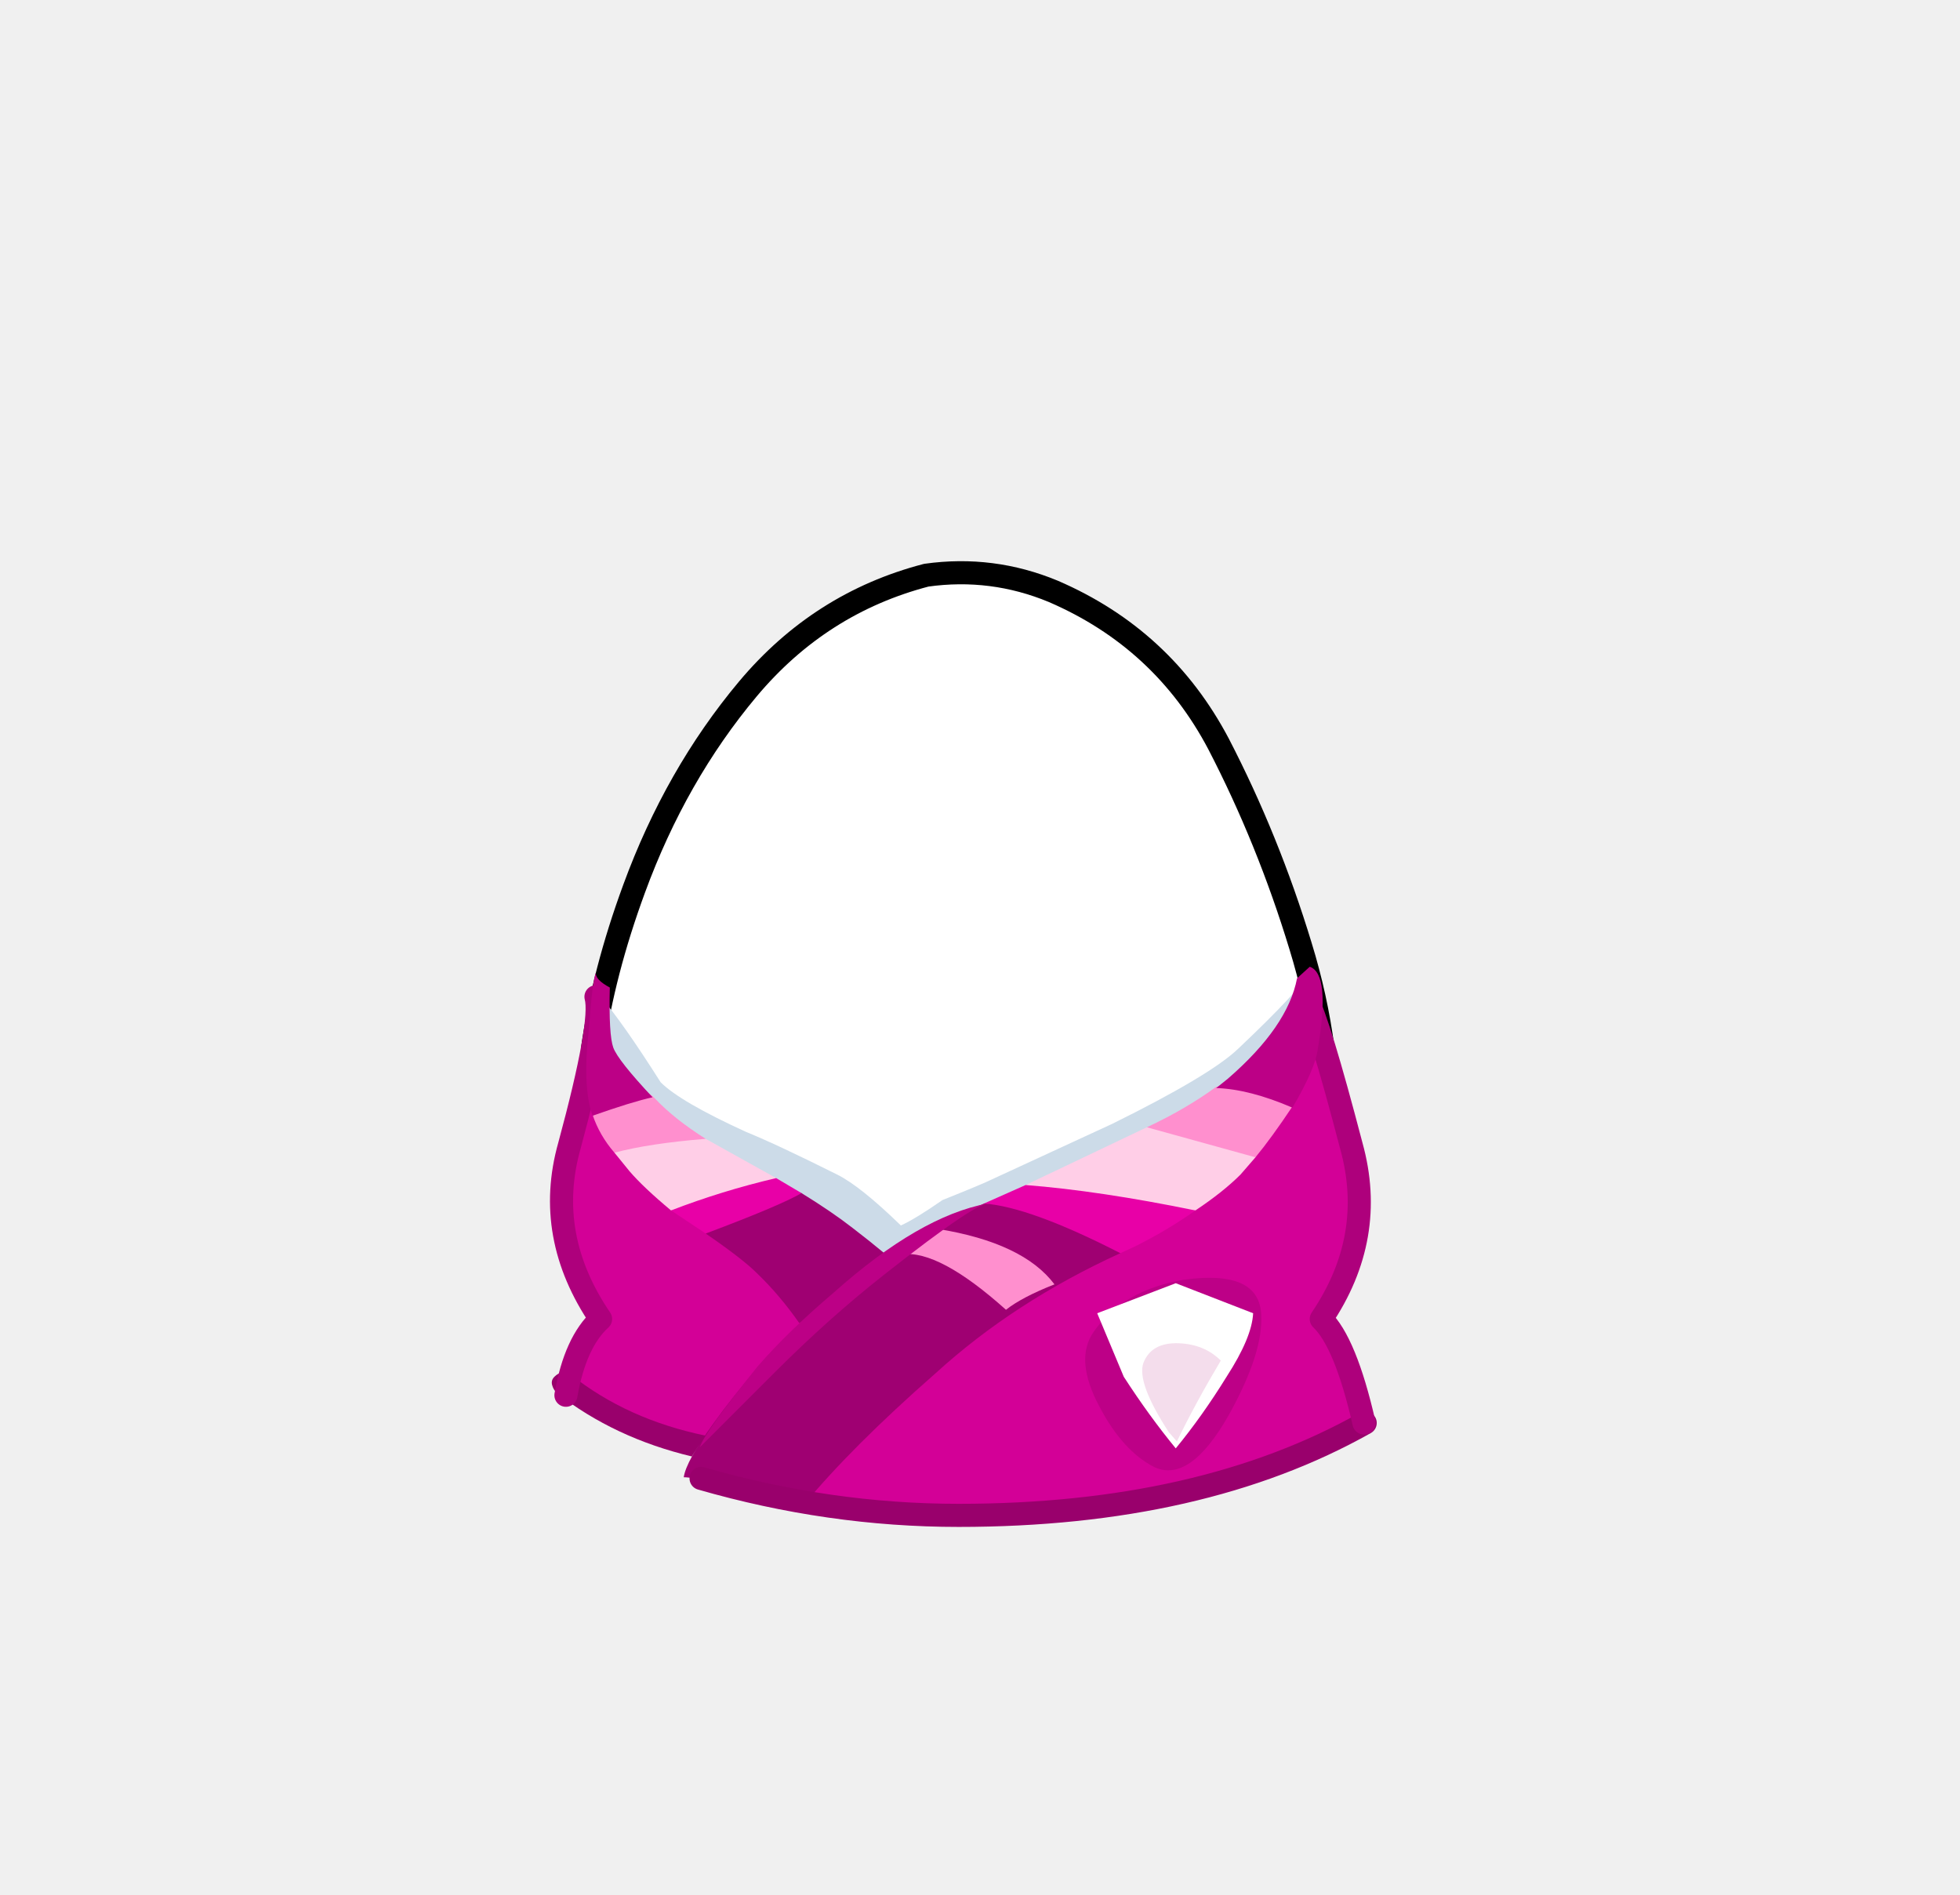
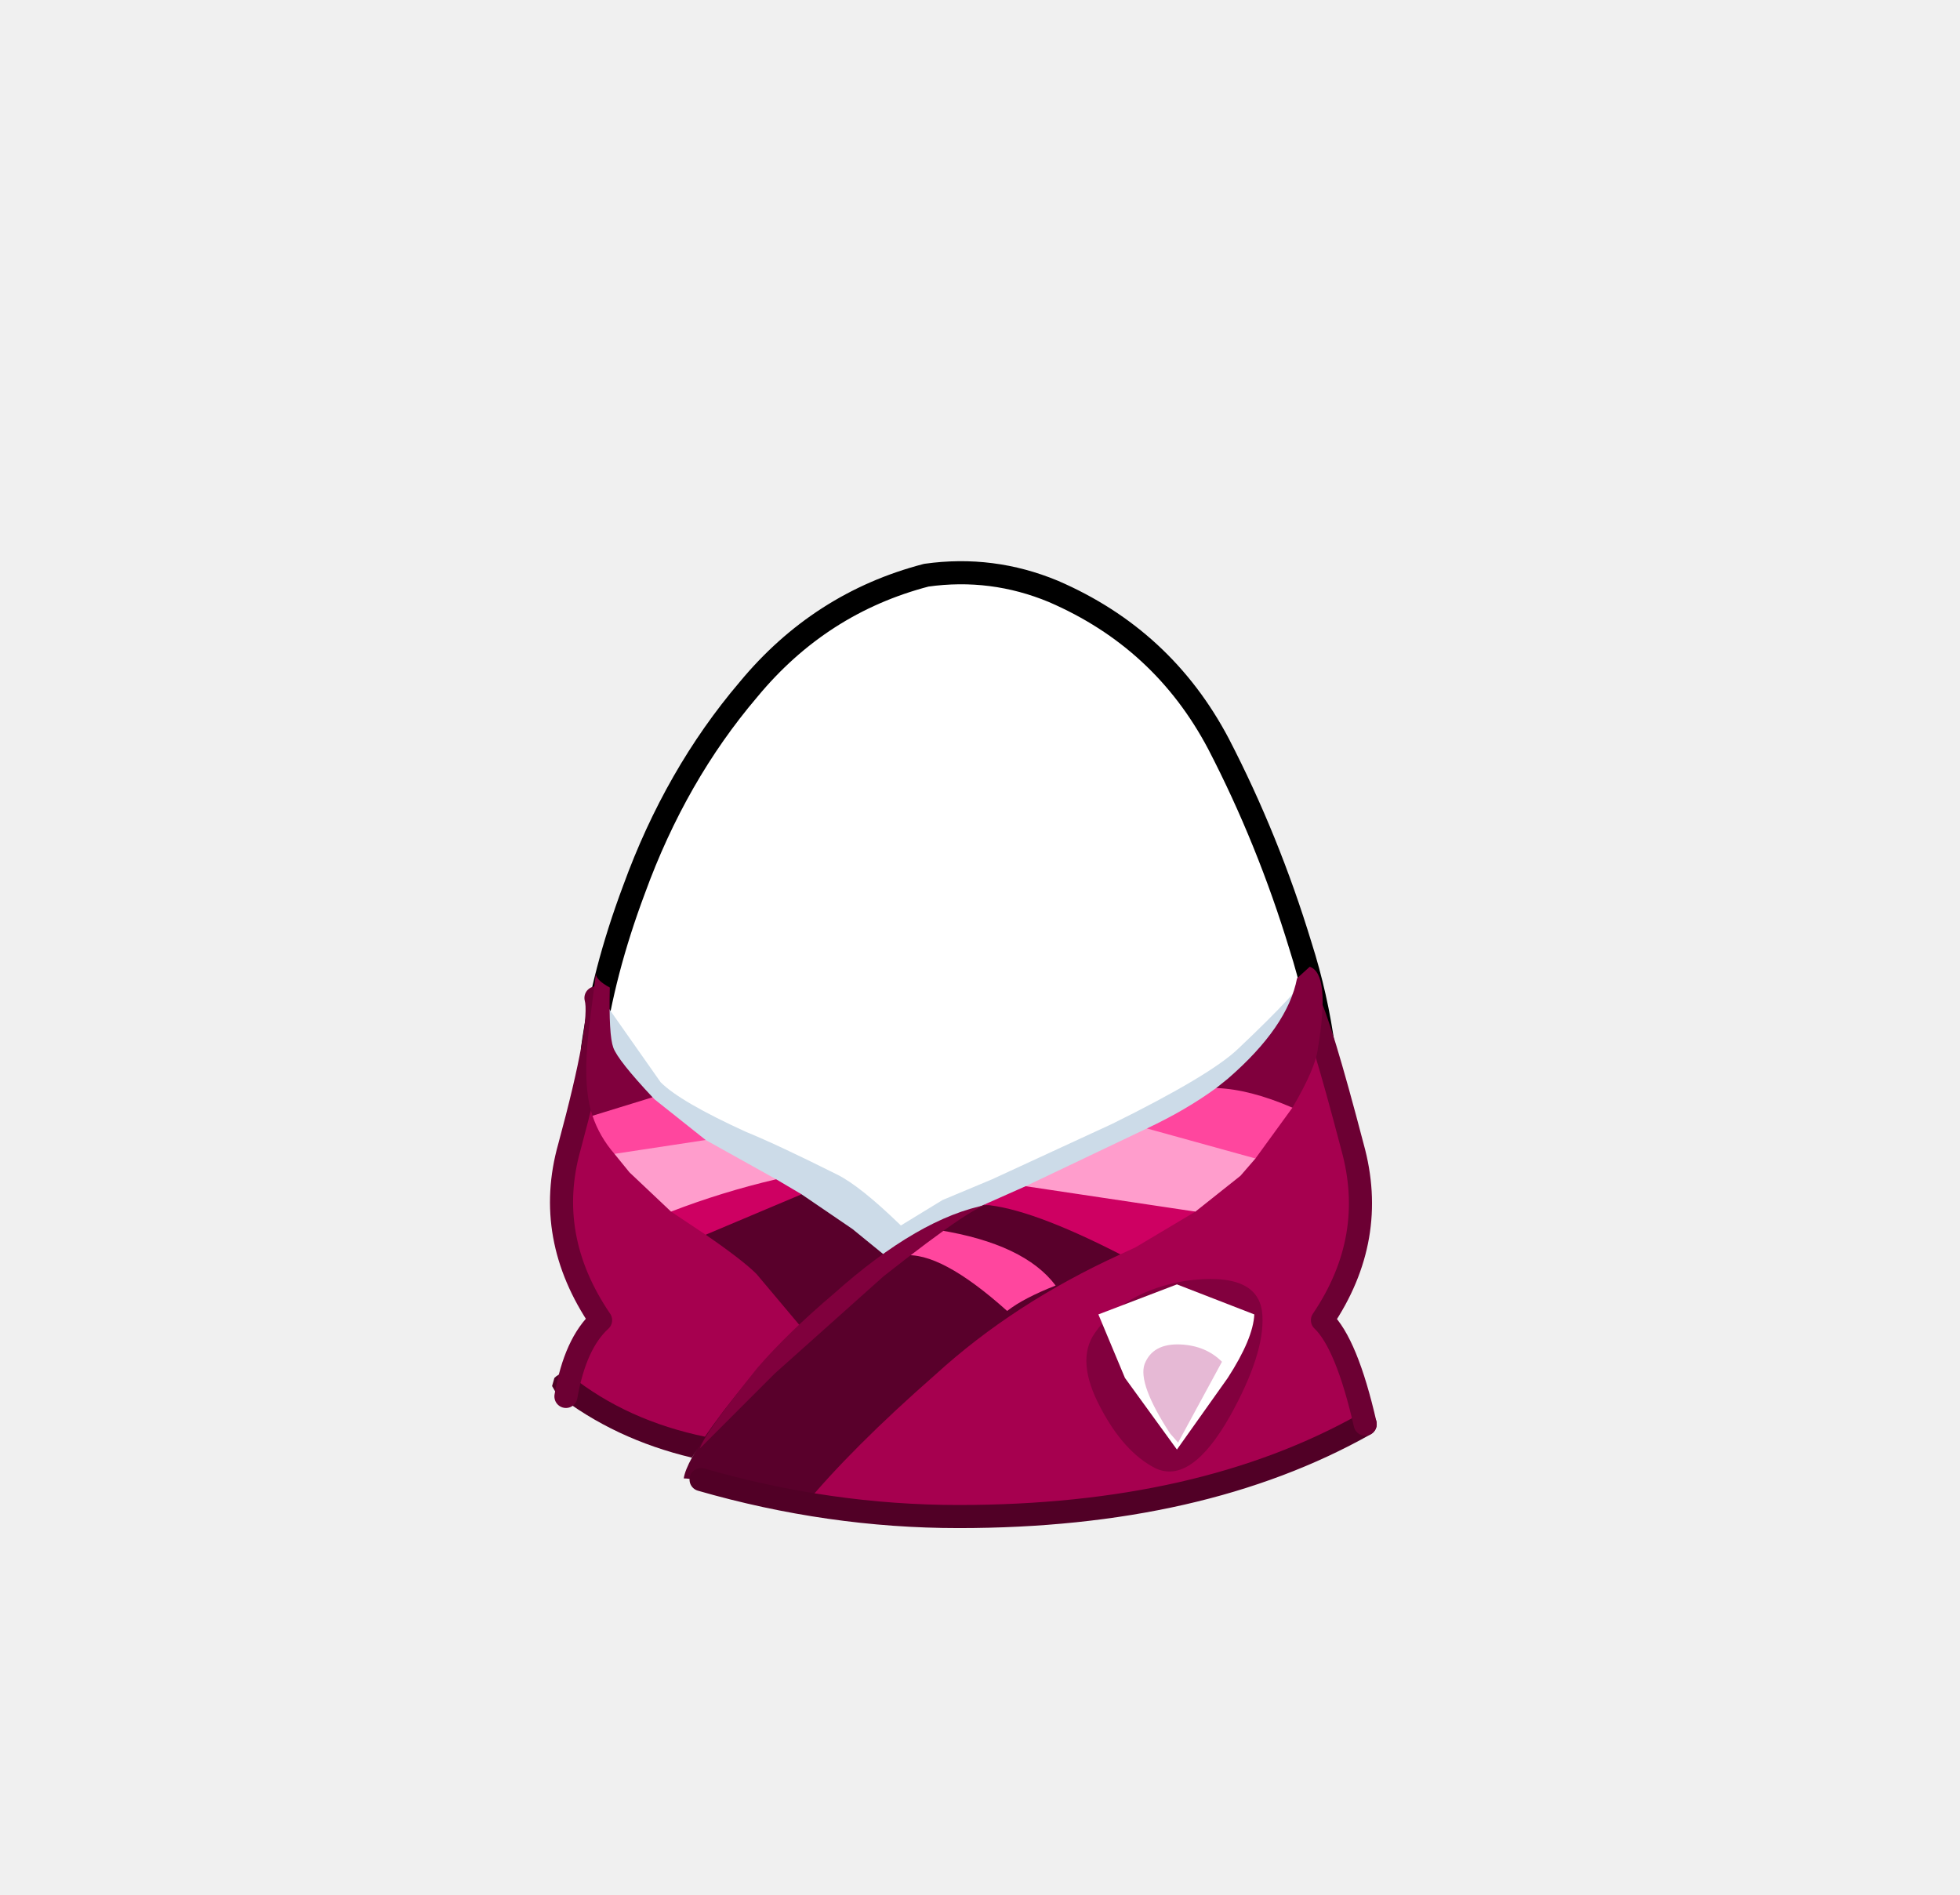
- <svg xmlns="http://www.w3.org/2000/svg" height="82" width="84.85">
+ <svg xmlns="http://www.w3.org/2000/svg" xmlns:xlink="http://www.w3.org/1999/xlink" height="82" width="84.85">
+   <g transform="translate(37.4 42.25)">
+     <use height="38" transform="translate(-11.95 -17.45)" width="32.05" xlink:href="#a" />
+     <use height="21.6" transform="translate(-12.25 -17.95)" width="32.65" xlink:href="#b" />
+     <use height="21.15" transform="translate(-13.2 2.25)" width="34.9" xlink:href="#c" />
+     <use height="14.45" transform="translate(-11.75 -.2)" width="31.05" xlink:href="#d" />
+     <use height="13.7" transform="translate(-7.8 9.3)" width="18.9" xlink:href="#e" />
+     <use height="6.7" transform="translate(-13.5 17.2)" width="35.7" xlink:href="#f" />
+     <use height="19.4" transform="translate(18.7 .5)" width="3.5" xlink:href="#g" />
+     <use height="18.25" transform="translate(-13.6 .45)" width="2.7" xlink:href="#h" />
+     <use height="3.7" transform="translate(-10.8 6.5)" width="27.75" xlink:href="#i" />
+     <use height="3.5" transform="translate(1.7 11)" width="6.6" xlink:href="#j" />
+     <use height="10.55" transform="translate(-7.1 9.9)" width="12.5" xlink:href="#k" />
+     <use height="3.25" transform="translate(-8.35 8.8)" width="22.7" xlink:href="#l" />
+     <use height="3.3" transform="translate(-11.75 4.6)" width="30.3" xlink:href="#m" />
+     <use height="6.45" transform="translate(-12 -.4)" width="31.85" xlink:href="#n" />
+     <use height="8.35" transform="translate(9.65 13.1)" width="7.6" xlink:href="#o" />
+     <use height="7.15" transform="translate(10.15 13.35)" width="6.75" xlink:href="#p" />
+     <use height="4.25" transform="translate(12.1 15.95)" width="3.4" xlink:href="#q" />
+   </g>
  <defs>
-     <filter id="a" filterUnits="objectBoundingBox" width="1" height="1" x="0" y="0">
-       <feColorMatrix in="SourceGraphic" values="0 0 0 0 1 0 0 0 0 1 0 0 0 0 1 0 0 0 1 0" result="colorTrans" />
-     </filter>
-     <filter id="b" filterUnits="objectBoundingBox" width="1" height="1" x="0" y="0">
-       <feColorMatrix in="SourceGraphic" values="0 0 0 0 0.651 0 0 0 0 0 0 0 0 0 0.31 0 0 0 1 0" result="colorTrans" />
-     </filter>
-     <filter id="c" filterUnits="objectBoundingBox" width="1" height="1" x="0" y="0">
-       <feColorMatrix in="SourceGraphic" values="0 0 0 0 0.349 0 0 0 0 0 0 0 0 0 0.169 0 0 0 1 0" result="colorTrans" />
-     </filter>
-     <filter id="d" filterUnits="objectBoundingBox" width="1.014" height="1.08" x="0" y="0">
-       <feColorMatrix in="SourceGraphic" values="0 0 0 0 0.318 0 0 0 0 0 0 0 0 0 0.149 0 0 0 1 0" result="colorTrans" />
-     </filter>
-     <filter id="e" filterUnits="objectBoundingBox" width="1.4" height="1.054" x="-.2" y="-.027">
-       <feColorMatrix in="SourceGraphic" values="0 0 0 0 0.424 0 0 0 0 0 0 0 0 0 0.2 0 0 0 1 0" result="colorTrans" />
-     </filter>
-     <filter id="f" filterUnits="objectBoundingBox" width="1.589" height="1.058" x="-.293" y="-.029">
-       <feColorMatrix in="SourceGraphic" values="0 0 0 0 0.424 0 0 0 0 0 0 0 0 0 0.2 0 0 0 1 0" result="colorTrans" />
-     </filter>
-     <filter id="g" filterUnits="objectBoundingBox" width="1" height="1" x="0" y="0">
-       <feColorMatrix in="SourceGraphic" values="0 0 0 0 1 0 0 0 0 0.616 0 0 0 0 0.8 0 0 0 1 0" result="colorTrans" />
-     </filter>
-     <filter id="h" filterUnits="objectBoundingBox" width="1" height="1" x="0" y="0">
-       <feColorMatrix in="SourceGraphic" values="0 0 0 0 1 0 0 0 0 0.275 0 0 0 0 0.62 0 0 0 1 0" result="colorTrans" />
-     </filter>
-     <filter id="i" filterUnits="objectBoundingBox" width="1" height="1" x="0" y="0">
-       <feColorMatrix in="SourceGraphic" values="0 0 0 0 0.502 0 0 0 0 0 0 0 0 0 0.239 0 0 0 1 0" result="colorTrans" />
-     </filter>
-     <filter id="j" filterUnits="objectBoundingBox" width="1" height="1" x="0" y="0">
-       <feColorMatrix in="SourceGraphic" values="0 0 0 0 0.808 0 0 0 0 0 0 0 0 0 0.384 0 0 0 1 0" result="colorTrans" />
-     </filter>
-     <filter id="k" filterUnits="objectBoundingBox" width="1" height="1" x="0" y="0">
-       <feColorMatrix in="SourceGraphic" values="0 0 0 0 1 0 0 0 0 0.275 0 0 0 0 0.62 0 0 0 1 0" result="colorTrans" />
-     </filter>
-     <filter id="l" filterUnits="objectBoundingBox" width="1" height="1" x="0" y="0">
-       <feColorMatrix in="SourceGraphic" values="0 0 0 0 0.502 0 0 0 0 0 0 0 0 0 0.239 0 0 0 1 0" result="colorTrans" />
-     </filter>
-     <filter id="m" filterUnits="objectBoundingBox" width="1" height="1" x="0" y="0">
-       <feColorMatrix in="SourceGraphic" values="0 0 0 0 0.51 0 0 0 0 0 0 0 0 0 0.243 0 0 0 1 0" result="colorTrans" />
-     </filter>
-     <filter id="n" filterUnits="objectBoundingBox" width="1" height="1" x="0" y="0">
-       <feColorMatrix in="SourceGraphic" values="0 0 0 0 0.902 0 0 0 0 0.725 0 0 0 0 0.835 0 0 0 1 0" result="colorTrans" />
-     </filter>
+     <use height="38" width="32.05" xlink:href="#r" id="a" />
+     <use height="21.6" width="32.65" xlink:href="#s" id="b" />
+     <use height="21.15" width="34.9" xlink:href="#t" id="c" />
+     <use height="14.45" width="31.05" xlink:href="#u" id="d" />
+     <use height="13.7" width="18.9" xlink:href="#v" id="e" />
+     <use height="6.7" width="35.7" xlink:href="#w" id="f" />
+     <use height="19.4" width="3.5" xlink:href="#x" id="g" />
+     <use height="18.25" width="2.7" xlink:href="#y" id="h" />
+     <use height="3.7" width="27.75" xlink:href="#z" id="i" />
+     <use height="3.5" width="6.6" xlink:href="#A" id="j" />
+     <use height="10.55" width="12.5" xlink:href="#B" id="k" />
+     <use height="3.25" width="22.7" xlink:href="#C" id="l" />
+     <use height="3.3" width="30.3" xlink:href="#D" id="m" />
+     <use height="6.45" width="31.85" xlink:href="#E" id="n" />
+     <use height="8.35" width="7.6" xlink:href="#F" id="o" />
+     <use height="7.15" width="6.75" xlink:href="#G" id="p" />
+     <use height="4.25" width="3.4" xlink:href="#H" id="q" />
+     <path d="M27.35 7.4q2.15 4.15 3.55 8.75 1.45 4.7 1.15 9.5-.35 4.95-4.2 8.1-3.8 3.2-8.75 4.05l-2.6.2q-3.6 0-7.05-1.15-4.65-1.6-7.1-5.5Q-.2 27.4.05 23q.2-4.4 2-9.3Q3.85 8.75 7 5.05 10.1 1.3 14.7.1l1.8-.1q1.9.05 3.7.8 4.75 2.05 7.15 6.6" fill="#fff" fill-rule="evenodd" transform="translate(-.05)" id="r" />
+     <path d="M31.9 20.6q-.3-2.25-1-4.45-1.4-4.6-3.55-8.75-2.4-4.55-7.15-6.6-2.65-1.1-5.5-.7Q10.1 1.3 7 5.05q-3.15 3.7-4.95 8.65Q.7 17.3.25 20.6" fill="none" stroke="#000" stroke-linecap="round" stroke-linejoin="round" transform="translate(.25 .5)" id="s" />
+     <path d="M20.5 12.05q-4.85 2.25-7.1 2.4-1.45.15-2.65-1l-1.95-2.2-2.35-2L3.7 6.8q-1.8-1.05-2.45-2L0 1.4l.35-.3 2.6 3.7q.85.85 3.7 2.15Q8 7.5 10.6 8.8q1 .5 2.75 2.2l1.8-1.1L17.3 9l5.2-2.4q4.25-2.1 5.45-3.25Q30.7.75 31.05 0q-.15 1.9-2.4 5.5-2.25 3.85-8.15 6.55" fill="#ccdbe8" fill-rule="evenodd" id="u" />
+     <path d="M13 .45q6.15-.4 5.9 2.15-4.6 2.1-8 5.2-3.65 3.2-5.75 5.75Q.85 12.3 0 12.3q.1-.7 1.3-2.35Q3 7.6 5.2 5.55l-.2.1-1.85-2.2q-.6-.6-2.2-1.7Q2.55-.7 5.1 0l2.2 1.5 1.35 1.1.05.1Q9.85 1.85 13 .45" fill="#59002b" fill-rule="evenodd" transform="translate(0 .15)" id="v" />
+     <path d="M2.5 18.4q-.8-3.5-1.85-4.5 2.4-3.55 1.3-7.5Q.55 1.05 0 0" fill="none" stroke="#6c0033" stroke-linecap="round" stroke-linejoin="round" transform="translate(.5 .5)" id="x" />
+     <path d="M.2 17.25q.4-2.3 1.5-3.3-2.45-3.6-1.35-7.5Q1.8 1.1 1.5 0" fill="none" stroke="#6c0033" stroke-linecap="round" stroke-linejoin="round" transform="translate(.5 .5)" id="y" />
+     <path d="M0 1.1Q.45-.35 3.95.5L7 2.2Q5.15 3.6 2.45 3.6L.65 1.9 0 1.1m27.1.95L25.15 3.6q-5.35.15-7.35-1.1L23.05 0q4.65-.5 4.7 1.3l-.65.75" fill="#ff9dcc" fill-rule="evenodd" transform="translate(0 .1)" id="z" />
+     <path d="M1.55 0q3.7.6 5.05 2.4-1.4.55-2.1 1.1Q1.6.9 0 1.1.5.4 1.55 0" fill="#ff469e" fill-rule="evenodd" id="A" />
+     <path d="M12.5.05q-.3-.3-4.55 3.05l-4.7 4.2L0 10.55q.2-.65 2.5-3.5 1.3-1.5 3.3-3.2Q9.5.55 12.45 0l.05.05" fill="#80003d" fill-rule="evenodd" id="B" />
+     <path d="m30.3.85-1.6 2.2-4.7-1.3Q25.7.95 27 0q2.75-.75 3.3.85M0 1.2Q1.35-.6 2.6.4l.1.1 2.2 1.75-3.95.6Q.3 2.1 0 1.2" fill="#ff469e" fill-rule="evenodd" transform="translate(0 .25)" id="D" />
+     <path d="M7.6 1.6q.1 1.65-1.4 4.35-1.7 3-3.25 2.25Q1.6 7.5.6 5.6-.5 3.55.35 2.35 1.6.55 4.25.1 7.5-.35 7.6 1.6" fill="#82003e" fill-rule="evenodd" id="F" />
+     <path d="M6.75 1.3Q6.7 2.35 5.6 4.05l-2.2 3.1-2.25-3.1L0 1.3 3.4 0l3.35 1.3" fill="#fff" fill-rule="evenodd" id="G" />
+     <path d="M1.15 3.85Q-.25 1.7.05.85.4-.05 1.6 0q1.1.05 1.8.75l-1.9 3.5-.35-.4" fill="#e6b9d5" fill-rule="evenodd" id="H" />
+     <path d="m20.1 2.95-.65.3q-3.9-2-5.9-2.15l1.8-.8 7.35 1.1-2.6 1.55M4.55 0l1.1.65L1.5 2.4 0 1.4Q2.2.55 4.55 0" id="C" fill="#ce0062" fill-rule="evenodd" />
+     <path d="M31.65 3.55q-.1.85-1.1 2.55-1.85-.8-3.3-.85l.5-.4q2.6-2.25 3-4.35l.55-.5q.9.3.35 3.55M1 .9q-.05 2.05.15 2.6.2.55 1.7 2.15l-2.6.8Q-.2 5.15.1 2.65L.4.25q-.05.3.6.65" id="E" fill="#80003d" fill-rule="evenodd" />
+     <g id="t" fill="#a6004f" fill-rule="evenodd">
+       <path d="M35.3 7.65q.2 1.1-1.75 4.75l1.85 4.75Q30.55 21 17.55 21l-9.7-1.35q.95-2.1 3.25-4.6 4.6-4.95 11.55-6.65 6.1-1.55 9.1-5.1 1.5-1.8 1.8-3.3l1.75 7.65" transform="translate(-.5)" />
+       <path d="M1.8.1q-.4 1.7.35 3.55 1.55 3.8 7.5 4.5 3.3.4 4.1 4.8.4 2.2.1 4.35l3.95 3.85q-7.8 0-11.45-1.7l2.7-1.25q-5.7.25-8.35-2.75L2.25 13Q0 9.6.65 5.95 1.25 2.35 1.8.1" transform="translate(-.5)" />
+     </g>
+     <g id="w">
+       <path d="M.2.9 0 .55.1.2Q.25.05.45 0L.8.1q2.45 1.95 5.85 2.65l-.6.9Q2.7 2.85.2.9" fill="#510026" fill-rule="evenodd" />
+       <path d="M6.45 4.6Q12 6.2 17.6 6.2q10.5 0 17.6-4" fill="none" stroke="#510026" stroke-linecap="round" stroke-linejoin="round" />
+     </g>
  </defs>
-   <g style="display:inline" transform="translate(37.349 42.199)">
-     <path fill="#fff" d="M30.9 16.15q-1.4-4.6-3.55-8.75-2.4-4.55-7.15-6.6-1.804-.749-3.7-.8-.89-.028-1.8.1-4.602 1.2-7.725 4.925-3.121 3.728-4.925 8.65Q.239 18.598.025 23q-.207 4.398 2.3 8.325 2.493 3.927 7.125 5.5 3.426 1.162 7.05 1.15 1.288-.018 2.6-.175 4.95-.85 8.75-4.05 3.85-3.15 4.2-8.1.3-4.8-1.15-9.5" style="filter:url(#a)" transform="translate(-11.949 -17.399)" />
-     <path fill="none" stroke="#000" stroke-linecap="round" stroke-linejoin="round" d="M-9.899-3.724q-1.325 3.602-1.8 6.925m1.8-6.925q1.804-4.922 4.925-8.65 3.123-3.725 7.725-4.925 2.85-.4 5.5.7 4.75 2.05 7.15 6.6 2.15 4.15 3.55 8.75.683 2.214.975 4.45" />
-     <g style="filter:url(#b)" transform="translate(-13.649 2.25)" fill="#69c">
-       <path d="M33.55 12.4q1.95-3.65 1.75-4.75-1.15-5.4-1.75-7.65-.3 1.5-1.8 3.3-3 3.55-9.1 5.1-6.95 1.7-11.55 6.65-2.3 2.5-3.25 4.6l9.7 1.35q13 0 17.85-3.85l-1.85-4.75" />
-       <path d="M2.15 3.65Q1.423 1.809 1.775.1 1.236 2.362.625 5.95 0 9.625 2.25 13L.7 15.45q2.65 3 8.35 2.75.2 0-2.7 1.25 3.65 1.7 11.45 1.7l-3.95-3.85q.3-2.15-.1-4.35-.8-4.4-4.1-4.8-5.95-.7-7.5-4.5" />
-     </g>
-     <path fill="#ccdbe8" d="M8.801 11.901q5.9-2.7 8.15-6.55 2.25-3.6 2.4-5.5-.35.75-3.1 3.35-1.2 1.15-5.45 3.25l-5.2 2.4q-.4.2-2.15.9-1.15.8-1.8 1.1-1.75-1.7-2.75-2.2-2.6-1.3-3.95-1.85-2.85-1.3-3.7-2.15-1.65-2.6-2.6-3.7l-.35.3q1.1 3.2 1.25 3.4.65.95 2.45 2 .8.5 2.75 2.45.75.75 2.35 2 .7.7 1.95 2.2 1.2 1.15 2.65 1 2.25-.15 7.1-2.4" />
-     <path fill="#1d537d" d="M18.9 2.6Q19.127.037 13 .45 9.86 1.851 8.675 2.7q-.009-.066-.025-.125-.6-.499-1.35-1.075Q6.4.8 5.1 0 2.543-.679.95 1.75q1.6 1.1 2.2 1.7.991.947 1.85 2.175.088-.046.175-.075Q3.008 7.576 1.3 9.95.1 11.6 0 12.3q.85 0 5.15 1.25Q7.25 11 10.9 7.8q3.4-3.1 8-5.2" style="filter:url(#c)" transform="translate(-7.749 9.45)" />
-     <g style="filter:url(#d)" transform="translate(-13.449 17.2)">
-       <path fill="#143854" d="M.2.9q2.5 1.95 5.85 2.75.25-.4.6-.9Q3.25 2.05.8.1.65-.05.45 0 .25.05.1.2q-.15.15-.1.35.05.2.2.35" />
-       <path fill="none" stroke="#143854" stroke-linecap="round" stroke-linejoin="round" d="M6.45 4.6Q12 6.2 17.6 6.2q10.5 0 17.6-4" />
-     </g>
-     <path fill="none" stroke="#1d527a" stroke-linecap="round" stroke-linejoin="round" d="M2.5 18.4q-.8-3.5-1.85-4.5 2.4-3.55 1.3-7.5Q.55 1.05 0 0" style="filter:url(#e)" transform="translate(19.2 1)" />
-     <path fill="none" stroke="#236496" stroke-linecap="round" stroke-linejoin="round" d="M.2 17.25q.4-2.3 1.5-3.3-2.45-3.6-1.35-7.5Q1.8 1.1 1.5 0" style="filter:url(#f)" transform="translate(-13.049 .95)" />
-     <path d="m27.1 2.05.65-.75q-.055-1.798-4.7-1.3L17.8 2.5q1.999 1.266 7.35 1.1 1.2-.8 1.95-1.55M0 1.1l.65.8q.6.7 1.8 1.7Q5.13 3.615 7 2.2L3.95.5Q.444-.356 0 1.1" style="filter:url(#g)" transform="translate(-10.749 6.6)" fill="#89b8de" />
-     <path fill="#277aba" d="M1.55 0Q.5.4 0 1.1 1.6.9 4.5 3.5q.7-.55 2.1-1.1Q5.25.6 1.55 0" style="filter:url(#h)" transform="translate(1.7 11)" />
-     <path fill="#89b8de" d="M12.5.05 12.45 0Q9.5.55 5.8 3.85q-2 1.7-3.3 3.2Q.2 9.9 0 10.55L3.25 7.3q2.35-2.35 4.7-4.2Q12.2-.25 12.5.05" style="filter:url(#i)" transform="translate(-7.049 9.9)" />
-     <path d="M20.1 2.95q1.4-.7 2.6-1.55Q18.55.55 15.35.3l-1.8.8q2 .15 5.9 2.15l.65-.3M4.55 0Q2.2.55 0 1.4l1.5 1Q4.7 1.2 5.65.65L4.55 0" style="filter:url(#j)" transform="translate(-8.299 8.8)" fill="#277aba" />
-     <path d="M28.7 3.05q.7-.85 1.6-2.2Q29.73-.738 27 0q-1.3.95-3 1.75l4.7 1.3M2.6.4Q1.364-.576 0 1.2q.3.9.95 1.65 1.5-.4 3.95-.6Q3.55 1.4 2.7.5L2.6.4" style="filter:url(#k)" transform="translate(-11.699 4.85)" fill="#277aba" />
-     <path d="M31.65 3.55Q32.2.3 31.3 0l-.55.5q-.4 2.1-3 4.35l-.5.4q1.45.05 3.3.85 1-1.7 1.1-2.55M1 .9Q.35.55.4.25q-.15.3-.3 2.4-.3 2.5.15 3.8 1.7-.6 2.6-.8-1.5-1.6-1.7-2.15Q.95 2.95 1 .9" style="filter:url(#l)" transform="translate(-11.949 -.349)" fill="#236496" />
-     <path fill="#5884b0" d="M7.6 1.6Q7.5-.35 4.25.1 1.6.55.35 2.35-.5 3.55.6 5.6q1 1.9 2.35 2.6 1.55.75 3.25-2.25 1.5-2.7 1.4-4.35" style="filter:url(#m)" transform="translate(9.65 13.1)" />
-     <path fill="#fff" d="m16.9 14.65-3.35-1.3-3.4 1.3 1.15 2.75q1.1 1.7 2.25 3.1 1.15-1.4 2.2-3.1 1.1-1.7 1.15-2.75" />
-     <path fill="#c7e3ff" d="M3.4.75Q2.7.05 1.6 0 .4-.05.05.85q-.3.85 1.1 3l.35.4Q2.3 2.6 3.4.75" style="filter:url(#n)" transform="translate(12.1 15.95)" />
-   </g>
</svg>
